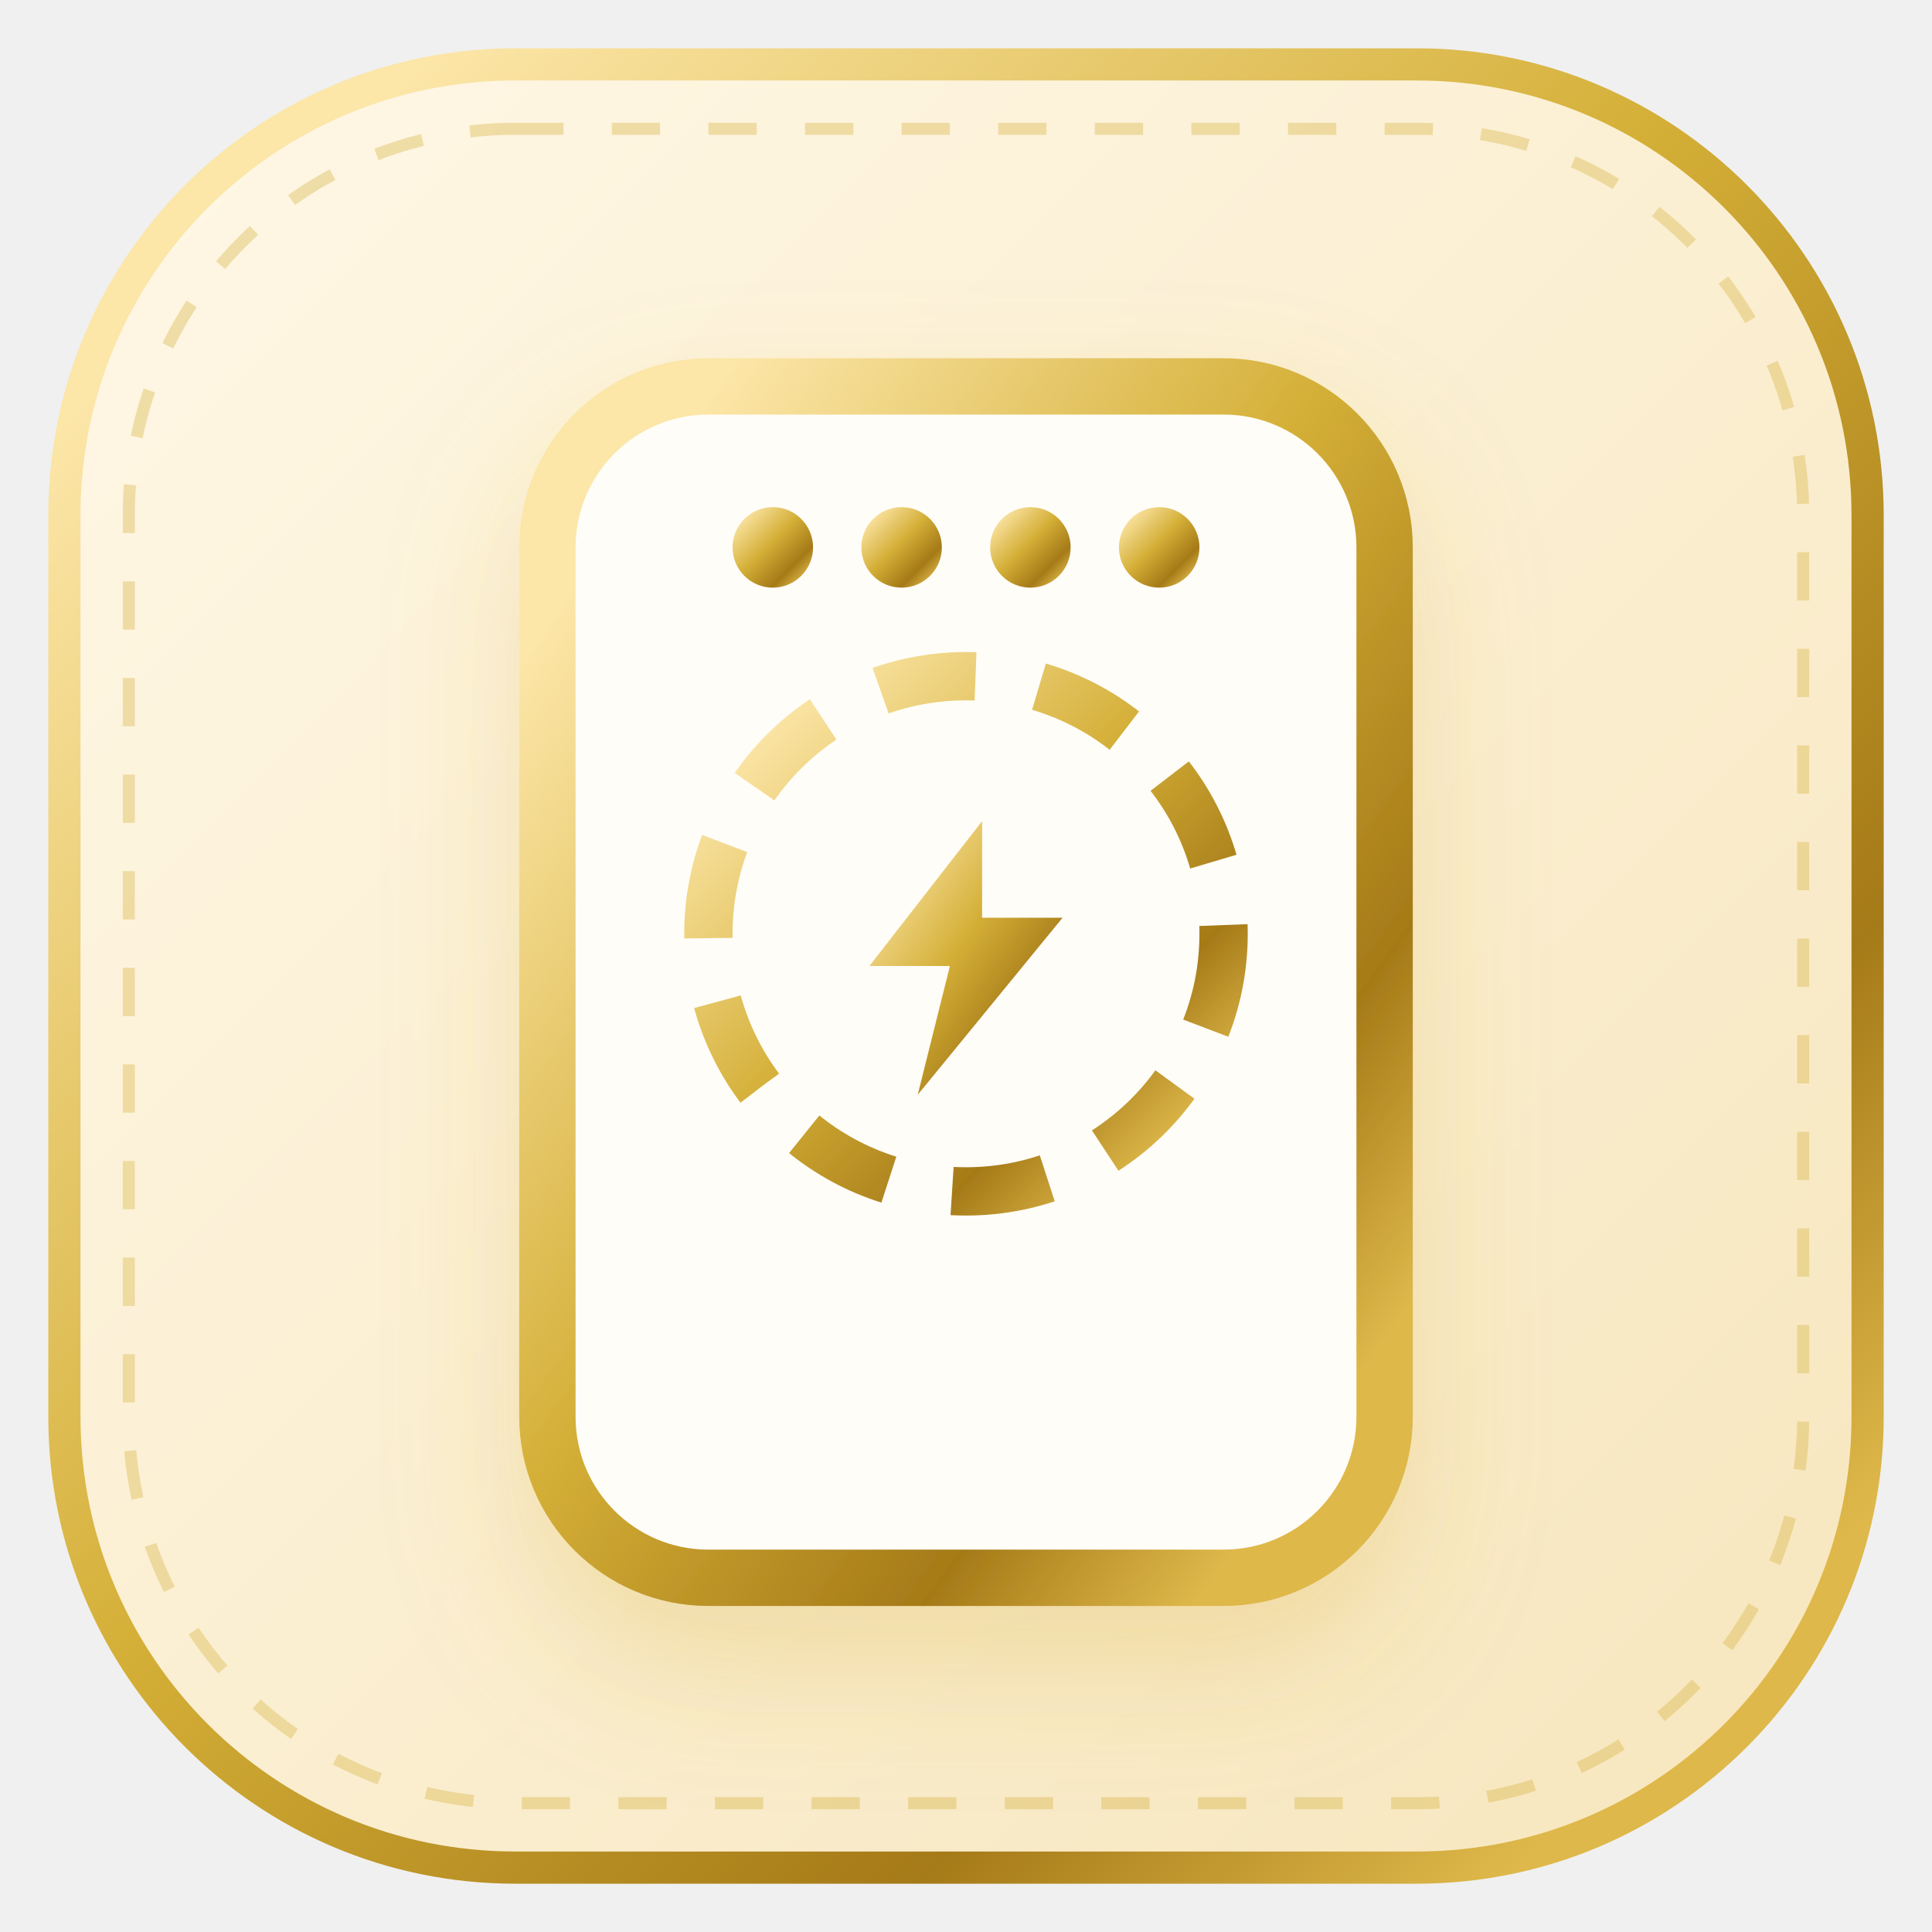
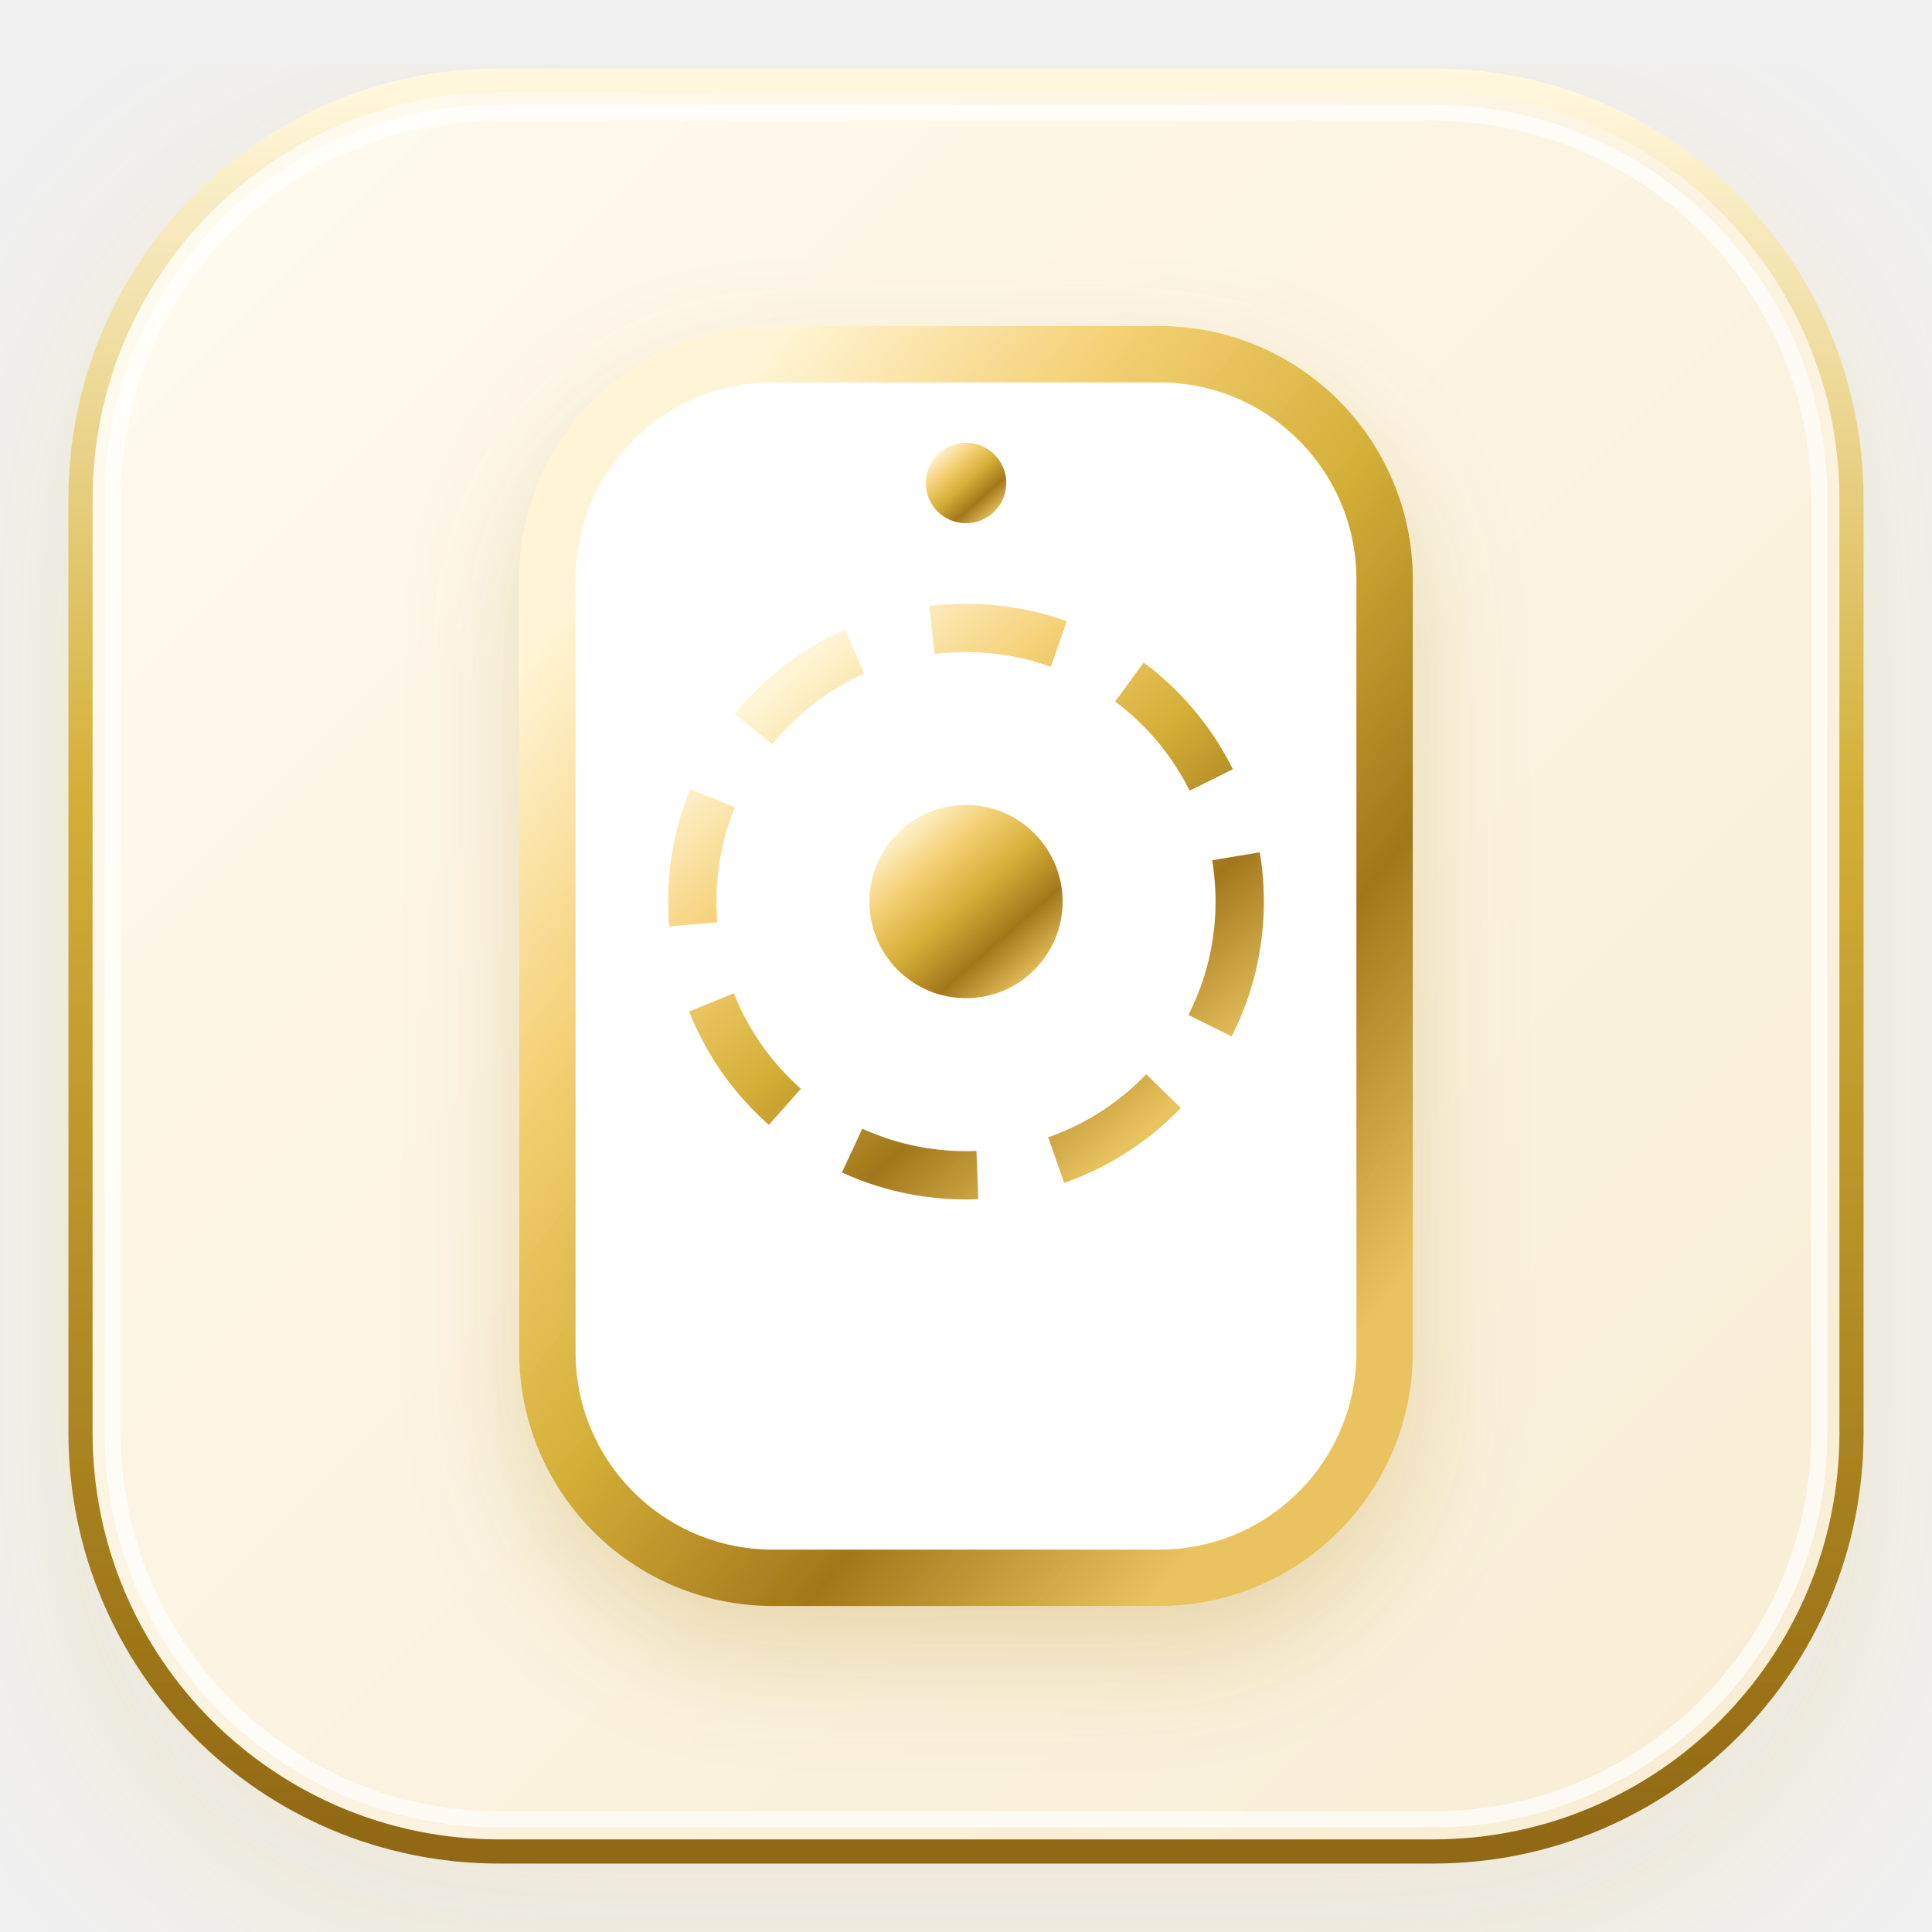
<svg xmlns="http://www.w3.org/2000/svg" viewBox="0 0 120 120" width="120" height="120" fill="none">
  <defs>
-     <linearGradient id="eltronGold" x1="10%" y1="10%" x2="90%" y2="90%">
-       <stop offset="0%" stop-color="#FCE6A8" />
-       <stop offset="45%" stop-color="#D4AF37" />
-       <stop offset="80%" stop-color="#A57A18" />
-       <stop offset="100%" stop-color="#DEB84A" />
+     <linearGradient id="appleGoldSheen" x1="15%" y1="10%" x2="85%" y2="90%">
+       <stop offset="0%" stop-color="#FFF5D6" />
+       <stop offset="25%" stop-color="#F5D075" />
+       <stop offset="50%" stop-color="#D4AF37" />
+       <stop offset="75%" stop-color="#A2771B" />
+       <stop offset="100%" stop-color="#E8C35E" />
    </linearGradient>
-     <linearGradient id="goldLight" x1="0%" y1="0%" x2="100%" y2="100%">
-       <stop offset="0%" stop-color="#FFF8E7" />
-       <stop offset="100%" stop-color="#F7E6BD" />
+     <linearGradient id="appleGoldSoft" x1="0%" y1="0%" x2="100%" y2="100%">
+       <stop offset="0%" stop-color="#FFFBF0" />
+       <stop offset="100%" stop-color="#F8EDD3" />
    </linearGradient>
-     <linearGradient id="goldBadge" x1="0%" y1="0%" x2="0%" y2="100%">
-       <stop offset="0%" stop-color="#D4AF37" />
-       <stop offset="100%" stop-color="#996E14" />
+     <linearGradient id="appleGoldRim" x1="0%" y1="0%" x2="0%" y2="100%">
+       <stop offset="0%" stop-color="#FFF7DC" />
+       <stop offset="40%" stop-color="#D4AF37" />
+       <stop offset="100%" stop-color="#916912" />
    </linearGradient>
-     <filter id="softGlow" x="-20%" y="-20%" width="140%" height="140%">
-       <feDropShadow dx="0" dy="4" stdDeviation="4" flood-color="#D4AF37" flood-opacity="0.25" />
+     <filter id="appleShadow" x="-20%" y="-20%" width="140%" height="140%">
+       <feDropShadow dx="0" dy="3" stdDeviation="3.5" flood-color="#A57A18" flood-opacity="0.22" />
+     </filter>
+     <filter id="tileShadow" x="-10%" y="-10%" width="120%" height="120%">
+       <feDropShadow dx="0" dy="4" stdDeviation="6" flood-color="#D4AF37" flood-opacity="0.16" />
    </filter>
  </defs>
-   <rect x="4" y="4" width="112" height="112" rx="28" fill="url(#goldLight)" stroke="url(#eltronGold)" stroke-width="2" />
-   <rect x="8" y="8" width="104" height="104" rx="24" fill="none" stroke="#D4AF37" stroke-width="0.75" stroke-opacity="0.35" stroke-dasharray="3 3" />
-   <g filter="url(#softGlow)">
-     <rect x="34" y="24" width="52" height="74" rx="10" stroke="url(#eltronGold)" stroke-width="3.5" fill="#FFFDF8" />
-     <circle cx="60" cy="58" r="16" stroke="url(#eltronGold)" stroke-width="3" stroke-dasharray="6 4" fill="none" />
-     <circle cx="48" cy="34" r="2.5" fill="url(#eltronGold)" />
-     <circle cx="56" cy="34" r="2.5" fill="url(#eltronGold)" />
-     <circle cx="64" cy="34" r="2.5" fill="url(#eltronGold)" />
-     <circle cx="72" cy="34" r="2.5" fill="url(#eltronGold)" stroke-opacity="0.4" />
-     <polygon points="61,51 54,60 59,60 57,68 66,57 61,57" fill="url(#eltronGold)" />
+   <rect x="5" y="5" width="110" height="110" rx="26" fill="url(#appleGoldSoft)" stroke="url(#appleGoldRim)" stroke-width="1.5" filter="url(#tileShadow)" />
+   <rect x="7" y="7" width="106" height="106" rx="24" fill="none" stroke="#FFFFFF" stroke-width="1" stroke-opacity="0.7" />
+   <g filter="url(#appleShadow)">
+     <rect x="34" y="22" width="52" height="76" rx="14" stroke="url(#appleGoldSheen)" stroke-width="3.5" fill="#FFFFFF" />
+     <circle cx="60" cy="56" r="17" stroke="url(#appleGoldSheen)" stroke-width="3" stroke-dasharray="8 5" fill="none" />
+     <circle cx="60" cy="56" r="6" fill="url(#appleGoldSheen)" />
+     <line x1="60" y1="77" x2="60" y2="86" stroke="url(#appleGoldSheen)" stroke-width="3" stroke-linecap="round" />
+     <circle cx="60" cy="30" r="2.5" fill="url(#appleGoldSheen)" />
  </g>
</svg>
